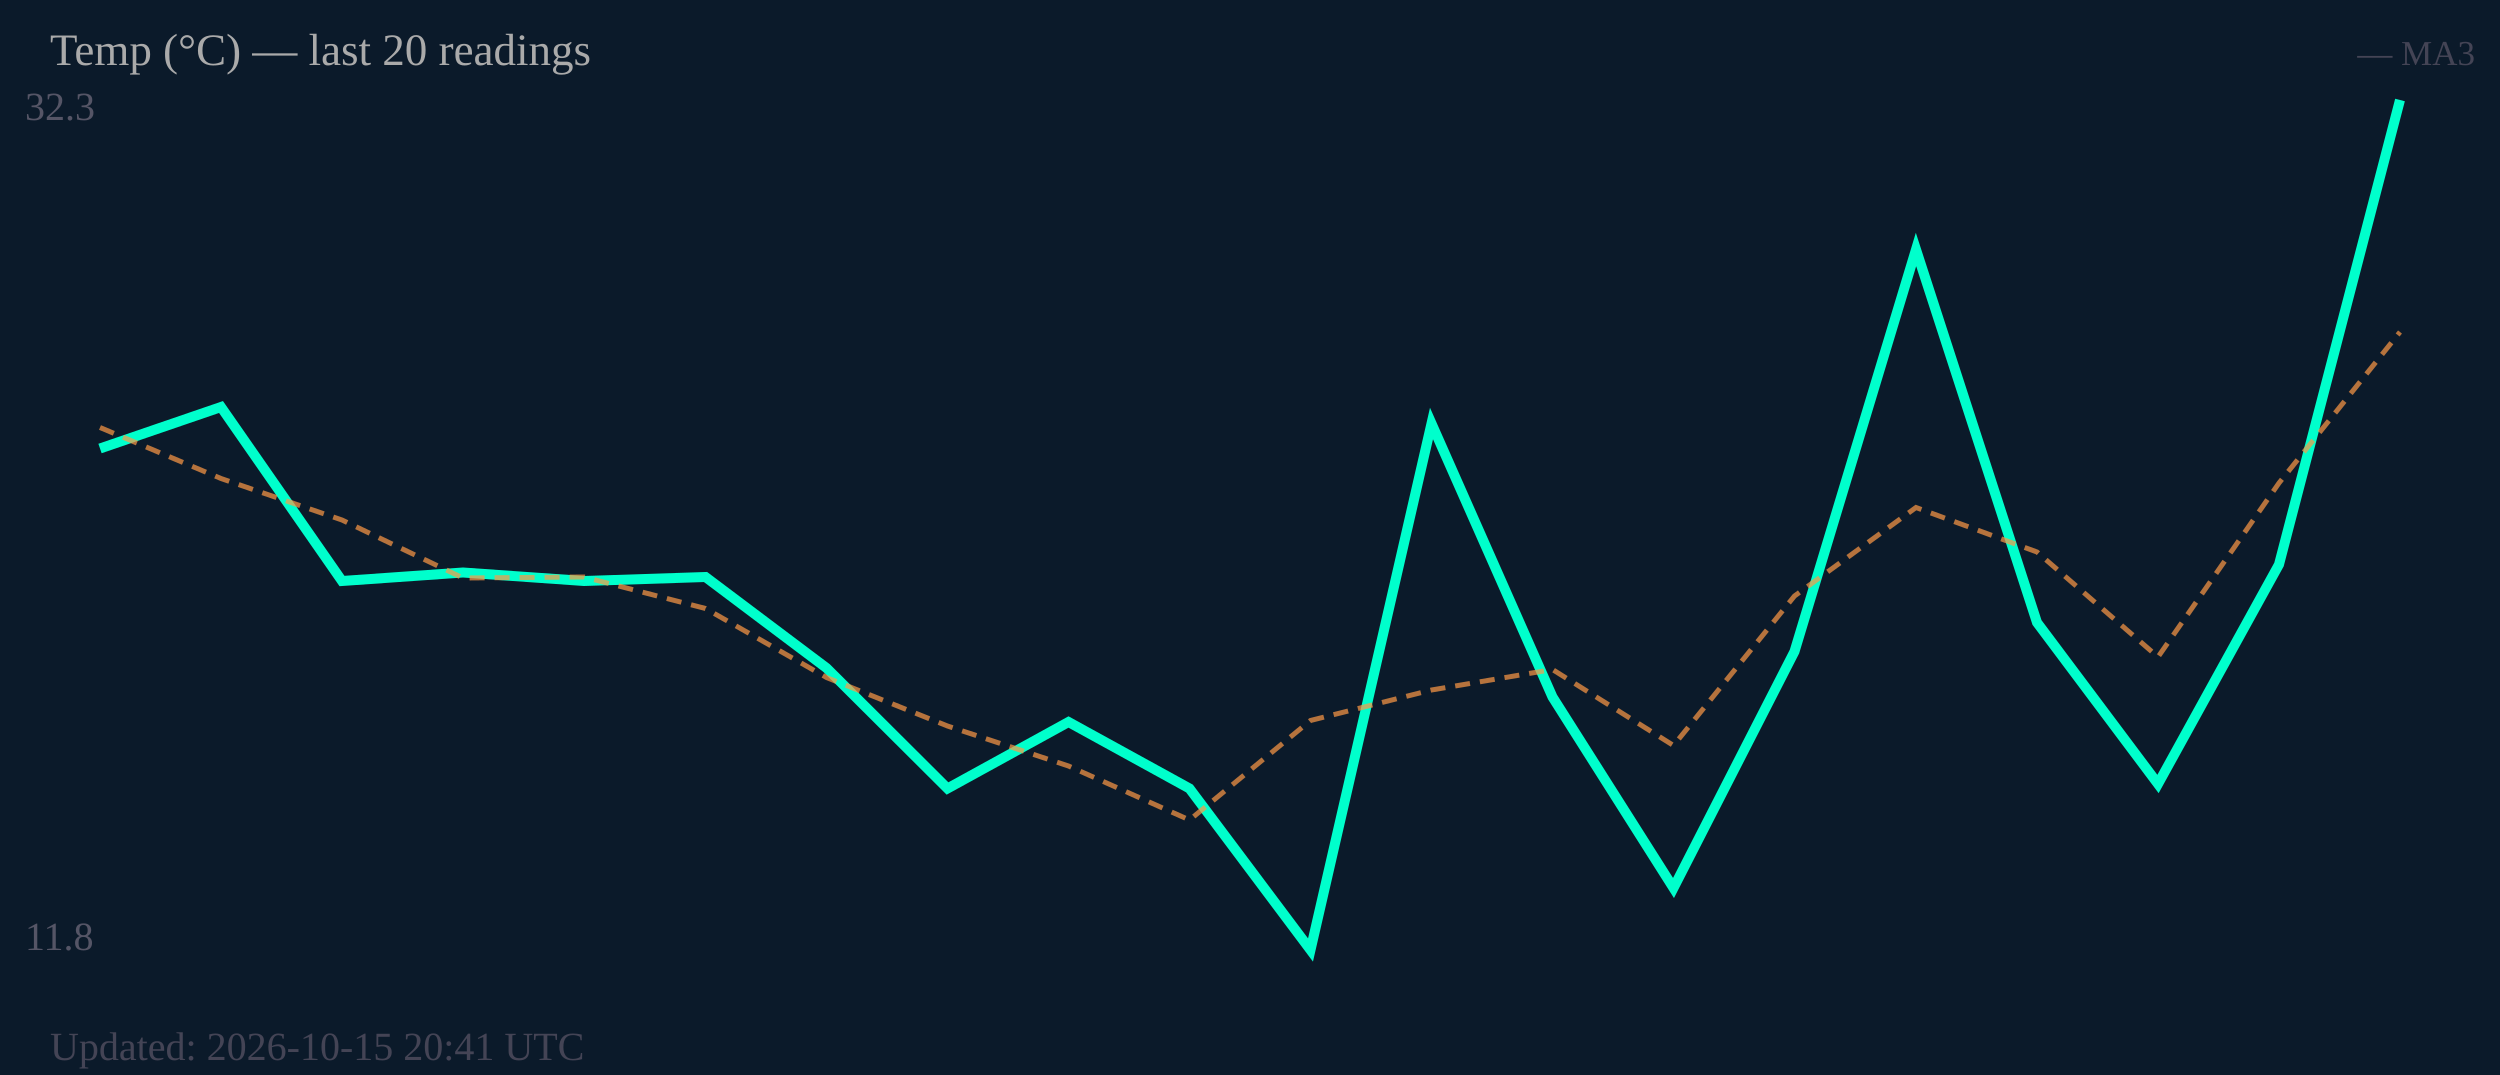
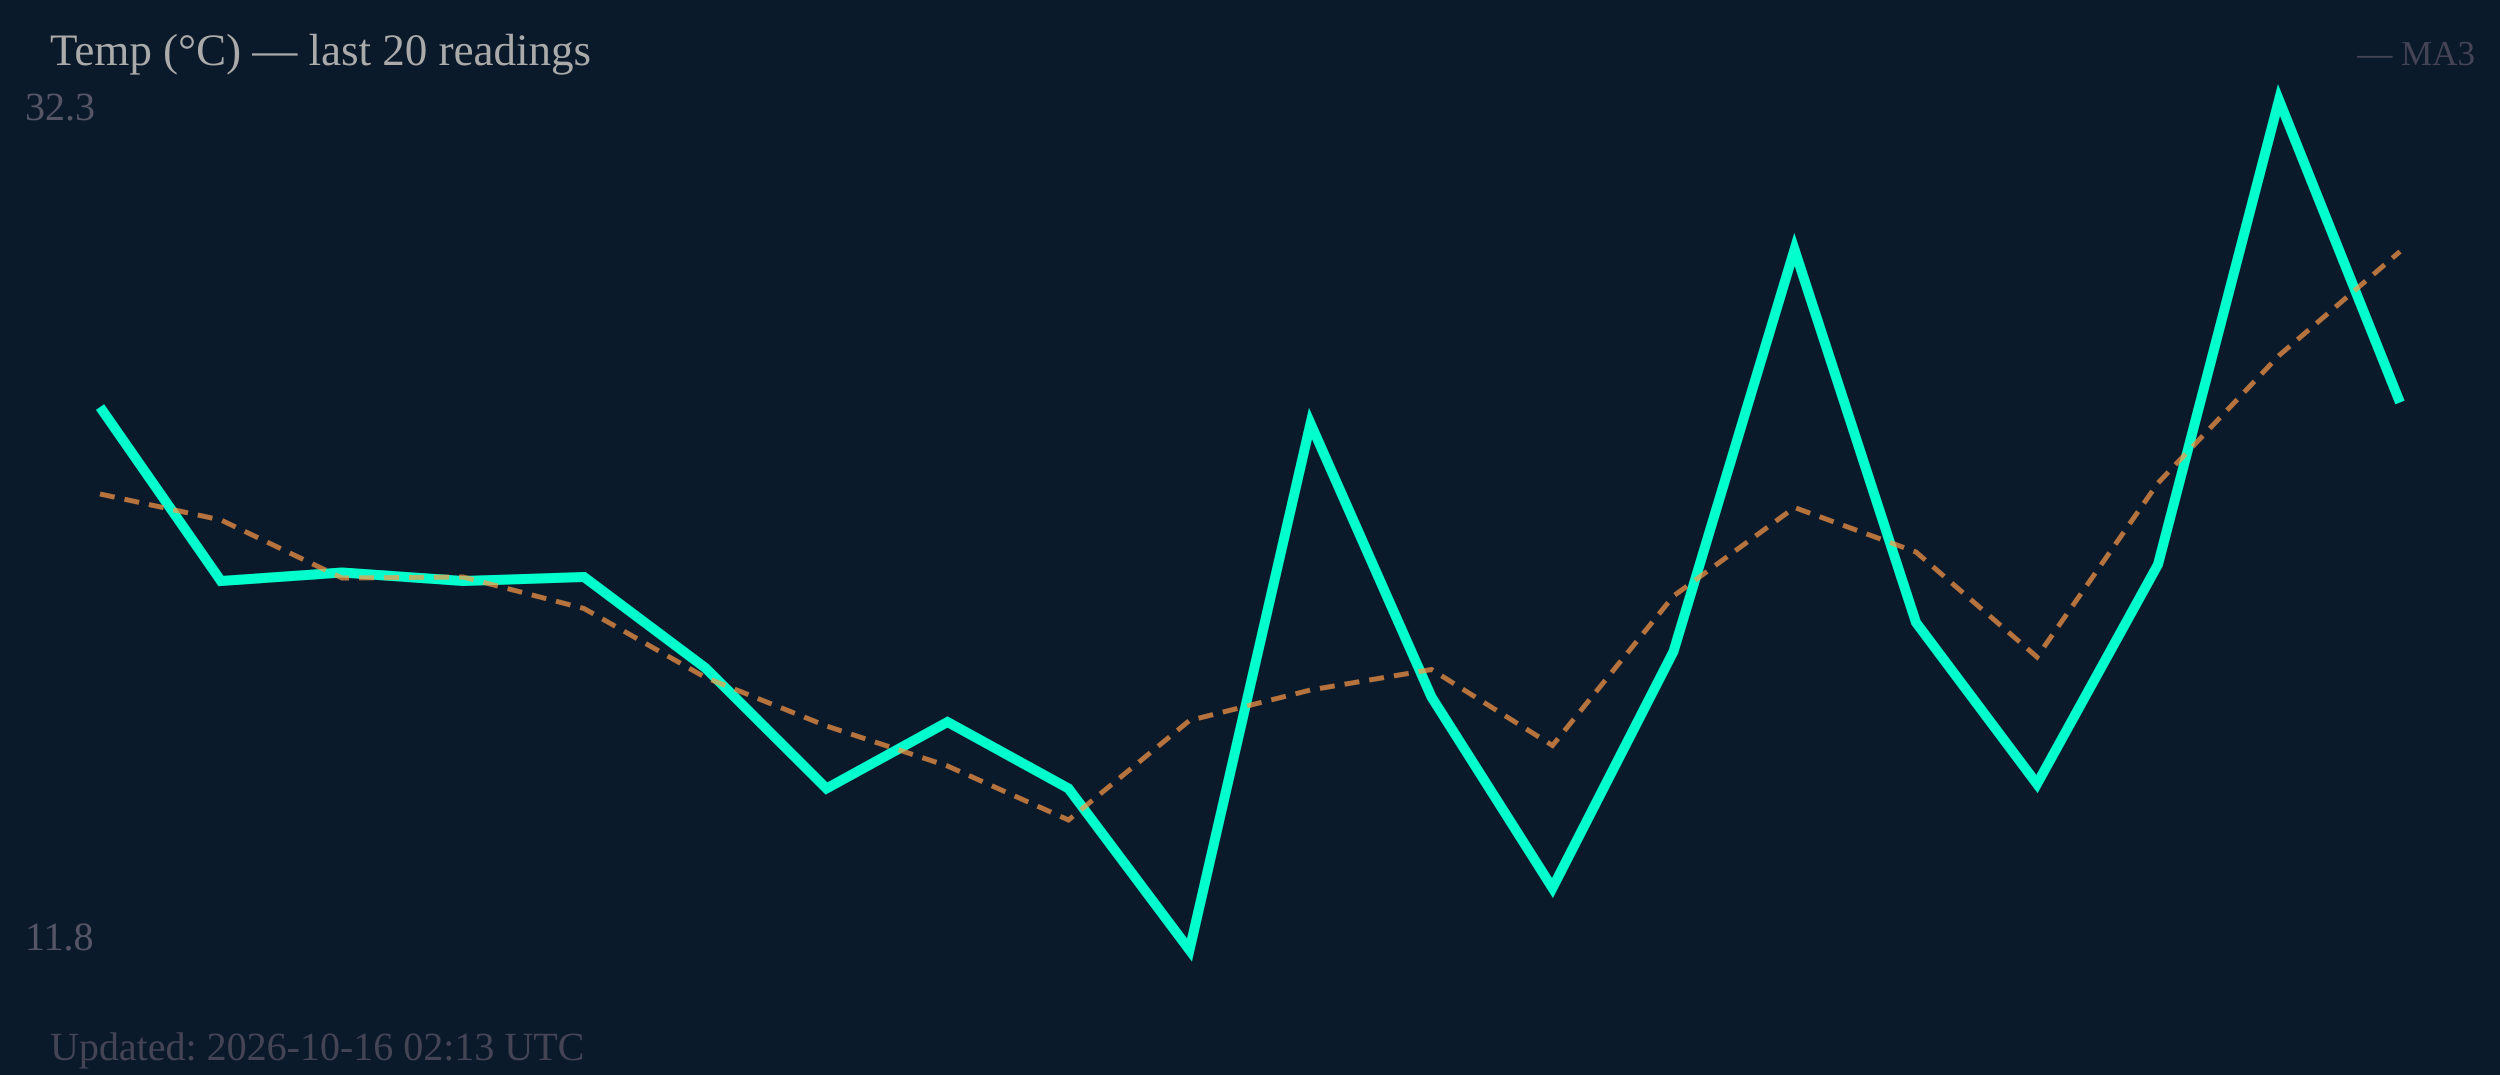
<svg xmlns="http://www.w3.org/2000/svg" width="500" height="215" viewBox="0 0 500 215">
  <rect width="500" height="215" fill="#0b1a2a" />
  <text x="5" y="24" font-size="8" fill="#556">32.3</text>
  <text x="5" y="190" font-size="8" fill="#556">11.8</text>
-   <polyline fill="none" stroke="#00ffcc" stroke-width="2" points="20.0,89.7 44.2,81.4 68.4,116.2 92.6,114.5 116.8,116.2 141.1,115.4 165.3,133.6 189.5,157.7 213.7,144.4 237.9,157.7 262.1,190.0 286.3,84.7 310.5,139.4 334.7,177.6 358.9,130.3 383.2,49.9 407.4,124.5 431.6,156.8 455.8,112.9 480.0,20.0" />
-   <polyline fill="none" stroke="#ff9944" stroke-width="1" stroke-dasharray="3,2" opacity="0.7" points="20.0,85.5 44.2,95.7 68.4,104.0 92.6,115.6 116.8,115.4 141.1,121.7 165.3,135.5 189.5,145.2 213.7,153.2 237.9,164.0 262.1,144.1 286.3,138.0 310.5,133.9 334.7,149.1 358.9,119.2 383.2,101.5 407.4,110.4 431.6,131.4 455.8,96.6 480.0,66.4" />
+   <polyline fill="none" stroke="#00ffcc" stroke-width="2" points="20.0,81.4 44.2,116.2 68.4,114.5 92.6,116.2 116.8,115.4 141.1,133.6 165.3,157.7 189.5,144.4 213.7,157.7 237.9,190.0 262.1,84.7 286.3,139.4 310.5,177.6 334.7,130.3 358.9,49.9 383.2,124.5 407.4,156.8 431.6,112.9 455.8,20.0 480.0,80.5" />
+   <polyline fill="none" stroke="#ff9944" stroke-width="1" stroke-dasharray="3,2" opacity="0.7" points="20.0,98.8 44.2,104.0 68.4,115.6 92.6,115.4 116.8,121.7 141.1,135.5 165.3,145.2 189.5,153.2 213.7,164.0 237.9,144.1 262.1,138.0 286.3,133.9 310.5,149.1 334.7,119.2 358.9,101.5 383.2,110.4 407.4,131.4 431.6,96.6 455.8,71.1 480.0,50.3" />
  <text x="10" y="13" font-size="9" fill="#aaa">Temp (°C) — last 20 readings</text>
  <text x="495" y="13" font-size="7" fill="#445" text-anchor="end">— MA3</text>
-   <text x="10" y="212" font-size="8" fill="#445">Updated: 2026-10-15 20:41 UTC</text>
+   <text x="10" y="212" font-size="8" fill="#445">Updated: 2026-10-16 02:13 UTC</text>
</svg>
